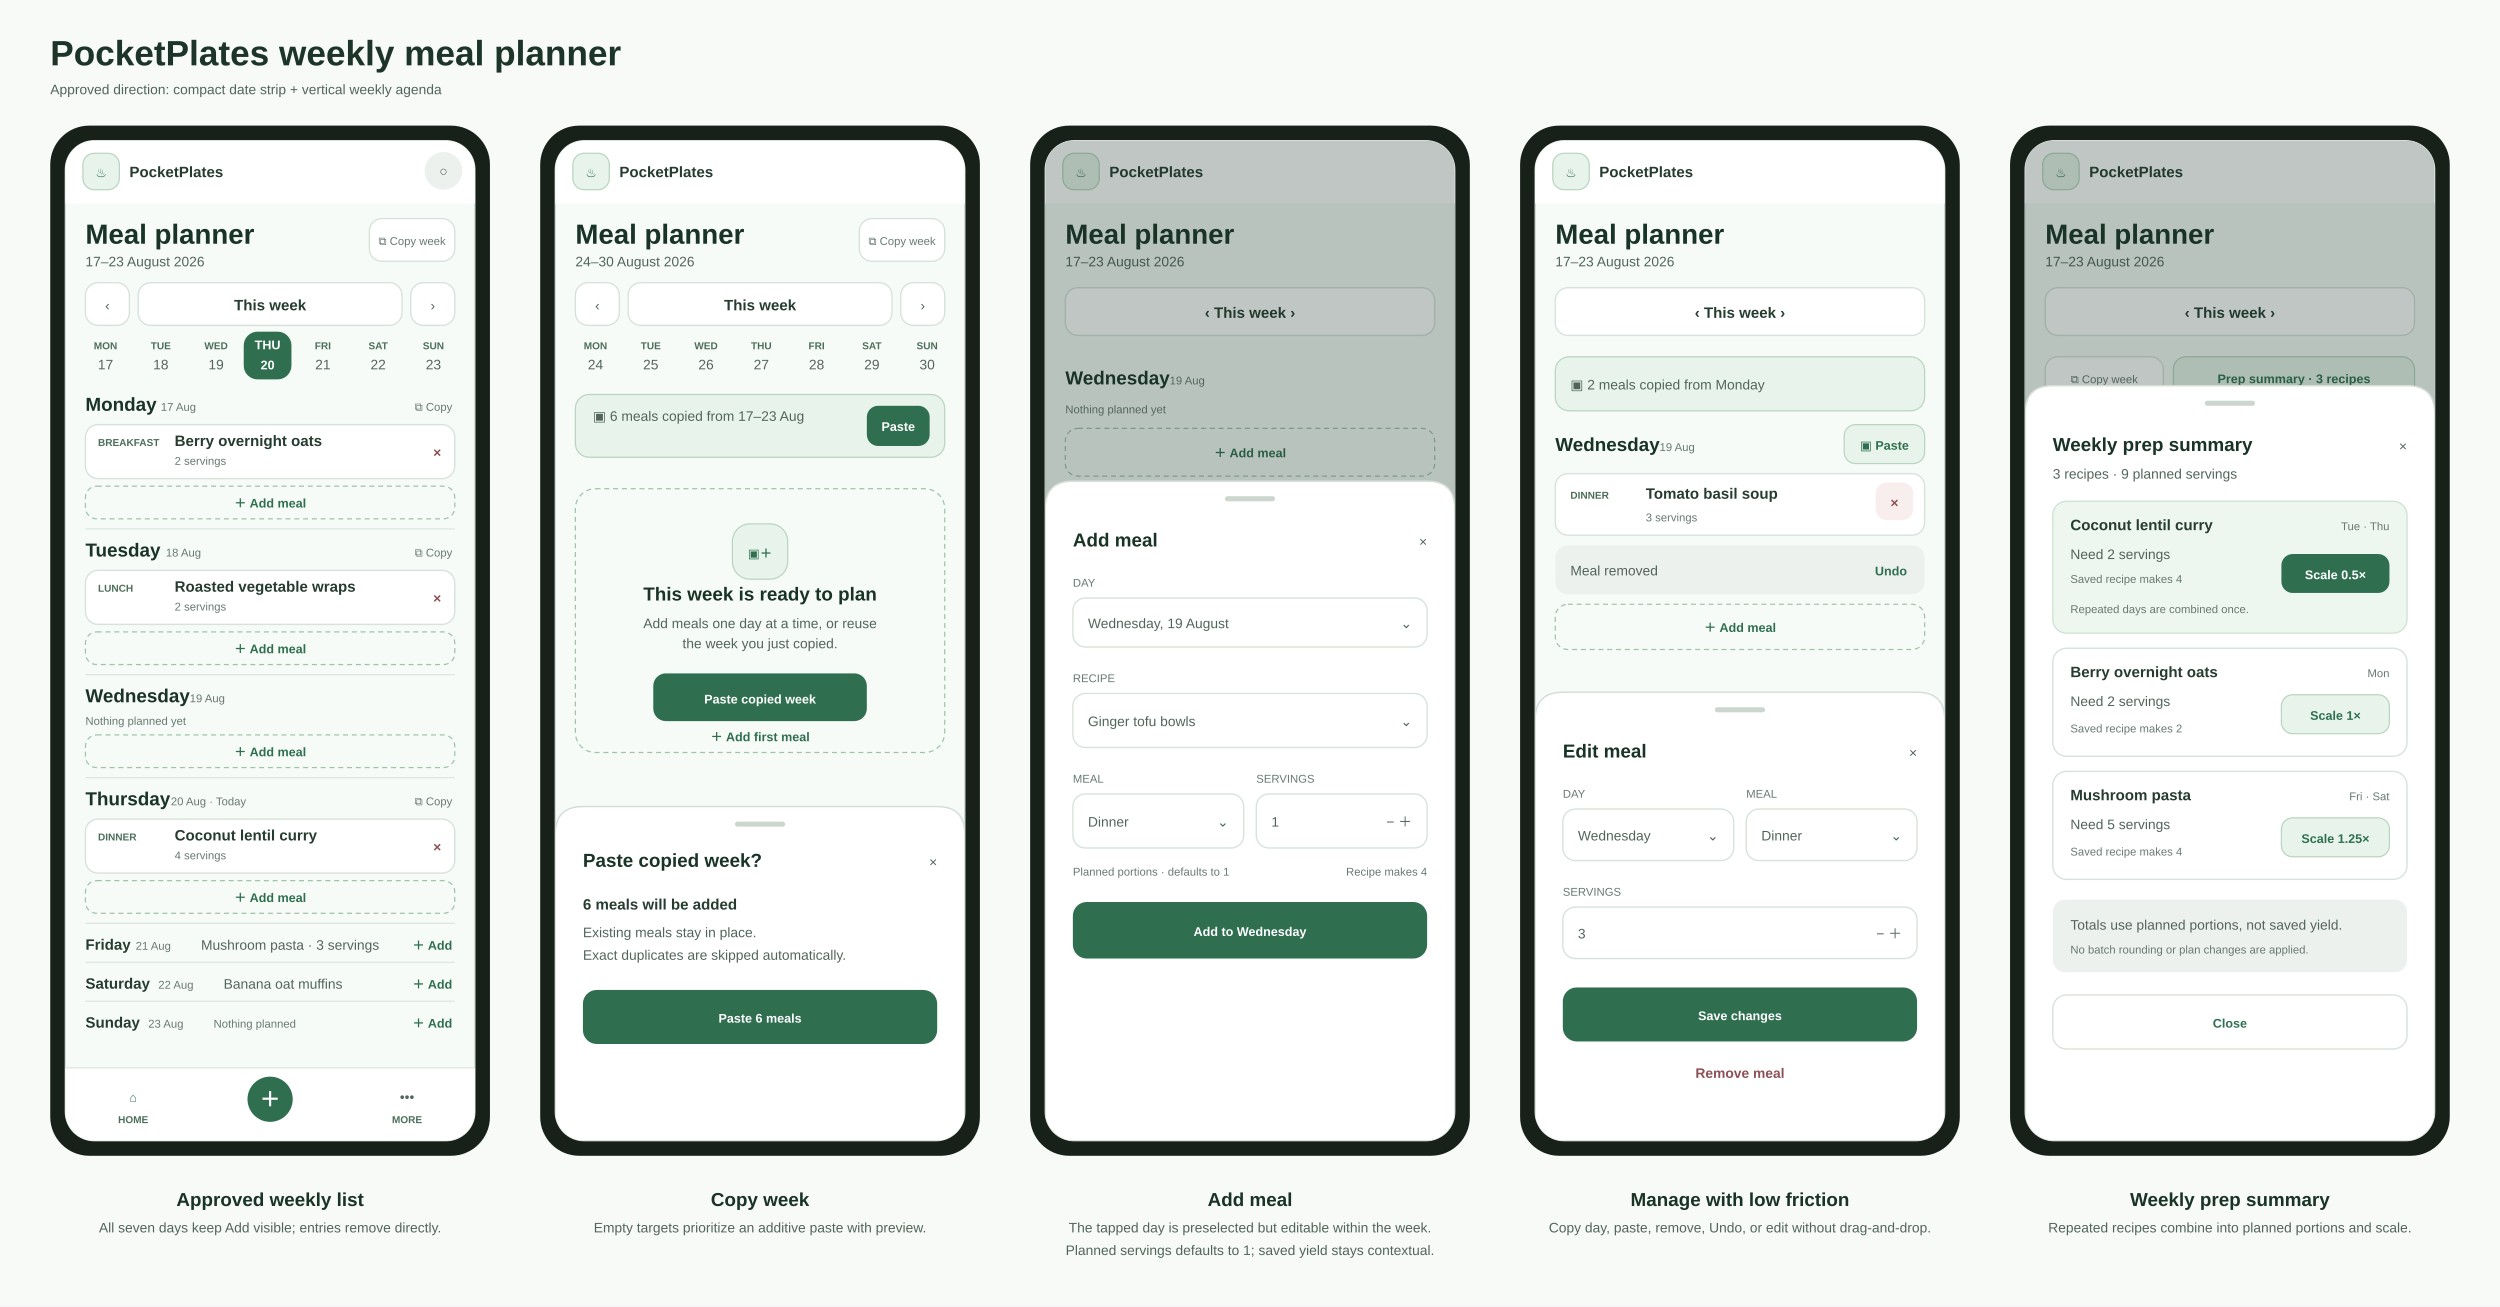
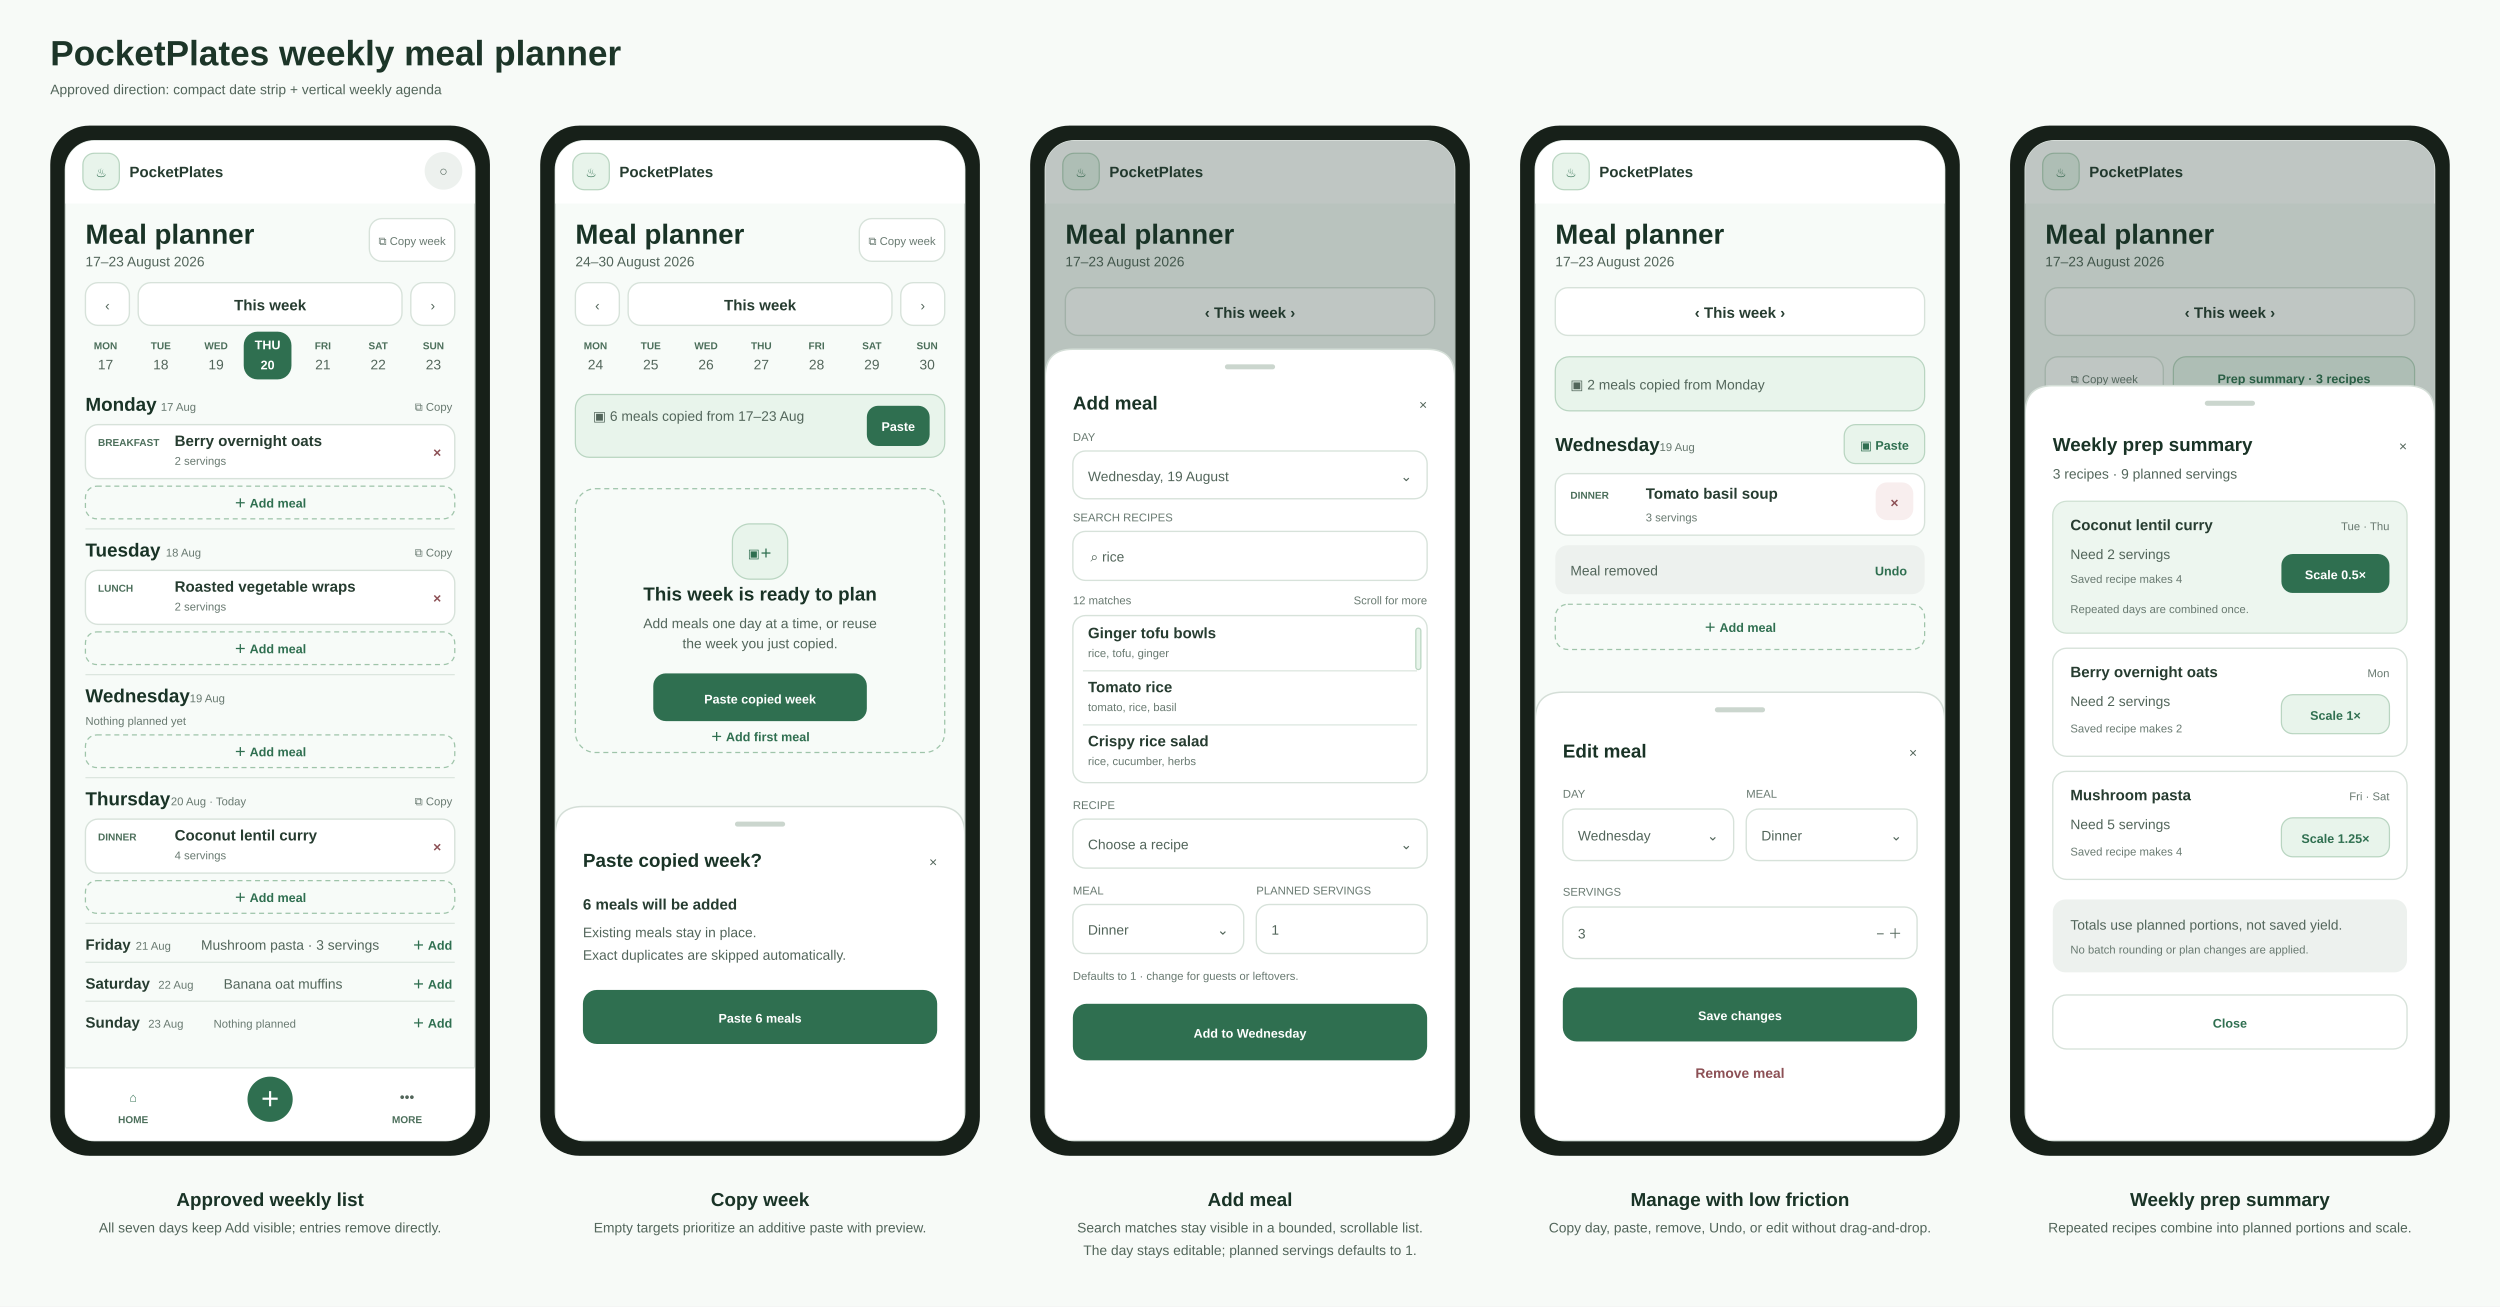
<svg xmlns="http://www.w3.org/2000/svg" width="1990" height="1040" viewBox="0 0 1990 1040" role="img" aria-labelledby="title desc">
  <defs>
    <style>
      .canvas { fill: #f7faf7; }
      .phone { fill: #172019; }
      .screen { fill: #f7fbf8; stroke: #d4ded7; stroke-width: 1; }
      .appbar { fill: #ffffff; }
      .surface { fill: #ffffff; stroke: #d7e2da; stroke-width: 1.1; }
      .soft { fill: #edf6ef; stroke: #cee0d2; stroke-width: 1; }
      .accent-soft { fill: #e8f4eb; stroke: #b9d5c1; stroke-width: 1; }
      .accent { fill: #2f6f50; }
      .danger-soft { fill: #f8eeee; }
      .muted-fill { fill: #edf1ee; }
      .overlay { fill: #183126; opacity: 0.28; }
      .sheet { fill: #ffffff; stroke: #d4ded7; stroke-width: 1.2; }
      .divider { stroke: #dce6df; stroke-width: 1; }
      .dash { fill: none; stroke: #9fc4aa; stroke-width: 1; stroke-dasharray: 4 3; }
      .title { font: 700 28px Arial, sans-serif; fill: #1c3528; }
      .screen-title { font: 700 22px Arial, sans-serif; fill: #193326; }
      .heading { font: 700 15px Arial, sans-serif; fill: #193326; }
      .label { font: 700 12px Arial, sans-serif; fill: #263c30; }
      .body { font: 500 11px Arial, sans-serif; fill: #52655a; }
      .small { font: 500 9px Arial, sans-serif; fill: #687970; }
      .tiny { font: 700 8px Arial, sans-serif; fill: #4b6e5a; }
      .accent-text { font: 700 10px Arial, sans-serif; fill: #2f6f50; }
      .white { font: 700 10px Arial, sans-serif; fill: #ffffff; }
      .white-large { font: 700 17px Arial, sans-serif; fill: #ffffff; }
      .danger { font: 700 11px Arial, sans-serif; fill: #8c5055; }
      .center { text-anchor: middle; }
      .end { text-anchor: end; }
    </style>
    <clipPath id="clip1">
      <rect x="52" y="112" width="326" height="796" rx="23" />
    </clipPath>
    <clipPath id="clip2">
      <rect x="442" y="112" width="326" height="796" rx="23" />
    </clipPath>
    <clipPath id="clip3">
      <rect x="832" y="112" width="326" height="796" rx="23" />
    </clipPath>
    <clipPath id="clip4">
      <rect x="1222" y="112" width="326" height="796" rx="23" />
    </clipPath>
    <clipPath id="clip5">
      <rect x="1612" y="112" width="326" height="796" rx="23" />
    </clipPath>
  </defs>
  <rect class="canvas" width="1990" height="1040" />
  <text class="title" x="40" y="52">PocketPlates weekly meal planner</text>
  <text class="body" x="40" y="75">Approved direction: compact date strip + vertical weekly agenda</text>
  <rect class="phone" x="40" y="100" width="350" height="820" rx="31" />
  <rect class="screen" x="52" y="112" width="326" height="796" rx="23" />
  <rect class="phone" x="430" y="100" width="350" height="820" rx="31" />
  <rect class="screen" x="442" y="112" width="326" height="796" rx="23" />
  <rect class="phone" x="820" y="100" width="350" height="820" rx="31" />
  <rect class="screen" x="832" y="112" width="326" height="796" rx="23" />
  <rect class="phone" x="1210" y="100" width="350" height="820" rx="31" />
  <rect class="screen" x="1222" y="112" width="326" height="796" rx="23" />
  <rect class="phone" x="1600" y="100" width="350" height="820" rx="31" />
  <rect class="screen" x="1612" y="112" width="326" height="796" rx="23" />
  <g clip-path="url(#clip1)">
    <rect class="appbar" x="52" y="112" width="326" height="50" />
    <rect class="accent-soft" x="66" y="122" width="29" height="29" rx="9" />
    <text class="accent-text center" x="80.5" y="141">♨</text>
    <text class="label" x="103" y="141">PocketPlates</text>
    <circle class="muted-fill" cx="353" cy="136" r="15" />
    <text class="body center" x="353" y="140">○</text>
    <text class="screen-title" x="68" y="194">Meal planner</text>
    <text class="body" x="68" y="212">17–23 August 2026</text>
    <rect class="surface" x="294" y="174" width="68" height="34" rx="10" />
    <text class="small center" x="328" y="195">⧉ Copy week</text>
    <rect class="surface" x="68" y="225" width="35" height="34" rx="10" />
    <text class="body center" x="85.5" y="247">‹</text>
    <rect class="surface" x="110" y="225" width="210" height="34" rx="10" />
    <text class="label center" x="215" y="247">This week</text>
    <rect class="surface" x="327" y="225" width="35" height="34" rx="10" />
    <text class="body center" x="344.5" y="247">›</text>
    <text class="tiny center" x="84" y="278">MON</text>
    <text class="body center" x="84" y="294">17</text>
    <text class="tiny center" x="128" y="278">TUE</text>
    <text class="body center" x="128" y="294">18</text>
    <text class="tiny center" x="172" y="278">WED</text>
    <text class="body center" x="172" y="294">19</text>
    <rect class="accent" x="194" y="264" width="38" height="38" rx="11" />
    <text class="white center" x="213" y="278">THU</text>
    <text class="white center" x="213" y="294">20</text>
    <text class="tiny center" x="257" y="278">FRI</text>
    <text class="body center" x="257" y="294">21</text>
    <text class="tiny center" x="301" y="278">SAT</text>
    <text class="body center" x="301" y="294">22</text>
    <text class="tiny center" x="345" y="278">SUN</text>
    <text class="body center" x="345" y="294">23</text>
    <text class="heading" x="68" y="327">Monday</text>
    <text class="small" x="128" y="327">17 Aug</text>
    <text class="small end" x="360" y="327">⧉ Copy</text>
    <rect class="surface" x="68" y="338" width="294" height="43" rx="10" />
    <text class="tiny" x="78" y="355">BREAKFAST</text>
    <text class="label" x="139" y="355">Berry overnight oats</text>
    <text class="small" x="139" y="370">2 servings</text>
    <text class="danger center" x="348" y="364">×</text>
    <rect class="dash" x="68" y="387" width="294" height="26" rx="9" />
    <text class="accent-text center" x="215" y="404">＋ Add meal</text>
    <line class="divider" x1="68" y1="421" x2="362" y2="421" />
    <text class="heading" x="68" y="443">Tuesday</text>
    <text class="small" x="132" y="443">18 Aug</text>
    <text class="small end" x="360" y="443">⧉ Copy</text>
    <rect class="surface" x="68" y="454" width="294" height="43" rx="10" />
    <text class="tiny" x="78" y="471">LUNCH</text>
    <text class="label" x="139" y="471">Roasted vegetable wraps</text>
    <text class="small" x="139" y="486">2 servings</text>
    <text class="danger center" x="348" y="480">×</text>
    <rect class="dash" x="68" y="503" width="294" height="26" rx="9" />
    <text class="accent-text center" x="215" y="520">＋ Add meal</text>
    <line class="divider" x1="68" y1="537" x2="362" y2="537" />
    <text class="heading" x="68" y="559">Wednesday</text>
    <text class="small" x="151" y="559">19 Aug</text>
    <text class="small" x="68" y="577">Nothing planned yet</text>
    <rect class="dash" x="68" y="585" width="294" height="26" rx="9" />
    <text class="accent-text center" x="215" y="602">＋ Add meal</text>
    <line class="divider" x1="68" y1="619" x2="362" y2="619" />
    <text class="heading" x="68" y="641">Thursday</text>
    <text class="small" x="136" y="641">20 Aug · Today</text>
    <text class="small end" x="360" y="641">⧉ Copy</text>
    <rect class="surface" x="68" y="652" width="294" height="43" rx="10" />
    <text class="tiny" x="78" y="669">DINNER</text>
    <text class="label" x="139" y="669">Coconut lentil curry</text>
    <text class="small" x="139" y="684">4 servings</text>
    <text class="danger center" x="348" y="678">×</text>
    <rect class="dash" x="68" y="701" width="294" height="26" rx="9" />
    <text class="accent-text center" x="215" y="718">＋ Add meal</text>
    <line class="divider" x1="68" y1="735" x2="362" y2="735" />
    <text class="label" x="68" y="756">Friday</text>
    <text class="small" x="108" y="756">21 Aug</text>
    <text class="body" x="160" y="756">Mushroom pasta · 3 servings</text>
    <text class="accent-text end" x="360" y="756">＋ Add</text>
    <line class="divider" x1="68" y1="766" x2="362" y2="766" />
    <text class="label" x="68" y="787">Saturday</text>
    <text class="small" x="126" y="787">22 Aug</text>
    <text class="body" x="178" y="787">Banana oat muffins</text>
    <text class="accent-text end" x="360" y="787">＋ Add</text>
    <line class="divider" x1="68" y1="797" x2="362" y2="797" />
    <text class="label" x="68" y="818">Sunday</text>
    <text class="small" x="118" y="818">23 Aug</text>
    <text class="small" x="170" y="818">Nothing planned</text>
    <text class="accent-text end" x="360" y="818">＋ Add</text>
    <rect class="appbar" x="52" y="850" width="326" height="58" />
    <line class="divider" x1="52" y1="850" x2="378" y2="850" />
    <text class="accent-text center" x="106" y="877">⌂</text>
    <text class="tiny center" x="106" y="894">HOME</text>
    <circle class="accent" cx="215" cy="875" r="18" />
    <text class="white-large center" x="215" y="881">＋</text>
    <text class="body center" x="324" y="877">•••</text>
    <text class="tiny center" x="324" y="894">MORE</text>
  </g>
  <g clip-path="url(#clip2)">
    <rect class="appbar" x="442" y="112" width="326" height="50" />
    <rect class="accent-soft" x="456" y="122" width="29" height="29" rx="9" />
    <text class="accent-text center" x="470.5" y="141">♨</text>
    <text class="label" x="493" y="141">PocketPlates</text>
    <text class="screen-title" x="458" y="194">Meal planner</text>
    <text class="body" x="458" y="212">24–30 August 2026</text>
    <rect class="surface" x="684" y="174" width="68" height="34" rx="10" />
    <text class="small center" x="718" y="195">⧉ Copy week</text>
    <rect class="surface" x="458" y="225" width="35" height="34" rx="10" />
    <text class="body center" x="475.5" y="247">‹</text>
    <rect class="surface" x="500" y="225" width="210" height="34" rx="10" />
    <text class="label center" x="605" y="247">This week</text>
    <rect class="surface" x="717" y="225" width="35" height="34" rx="10" />
    <text class="body center" x="734.5" y="247">›</text>
    <text class="tiny center" x="474" y="278">MON</text>
    <text class="body center" x="474" y="294">24</text>
    <text class="tiny center" x="518" y="278">TUE</text>
    <text class="body center" x="518" y="294">25</text>
    <text class="tiny center" x="562" y="278">WED</text>
    <text class="body center" x="562" y="294">26</text>
    <text class="tiny center" x="606" y="278">THU</text>
    <text class="body center" x="606" y="294">27</text>
    <text class="tiny center" x="650" y="278">FRI</text>
    <text class="body center" x="650" y="294">28</text>
    <text class="tiny center" x="694" y="278">SAT</text>
    <text class="body center" x="694" y="294">29</text>
    <text class="tiny center" x="738" y="278">SUN</text>
    <text class="body center" x="738" y="294">30</text>
    <rect class="accent-soft" x="458" y="314" width="294" height="50" rx="11" />
    <text class="body" x="472" y="335">▣ 6 meals copied from 17–23 Aug</text>
    <rect class="accent" x="690" y="323" width="50" height="32" rx="9" />
    <text class="white center" x="715" y="343">Paste</text>
    <rect class="dash" x="458" y="389" width="294" height="210" rx="16" />
    <rect class="accent-soft" x="583" y="417" width="44" height="44" rx="14" />
    <text class="accent-text center" x="605" y="444">▣＋</text>
    <text class="heading center" x="605" y="478">This week is ready to plan</text>
    <text class="body center" x="605" y="500">Add meals one day at a time, or reuse</text>
    <text class="body center" x="605" y="516">the week you just copied.</text>
    <rect class="accent" x="520" y="536" width="170" height="38" rx="10" />
    <text class="white center" x="605" y="560">Paste copied week</text>
    <text class="accent-text center" x="605" y="590">＋ Add first meal</text>
    <path class="sheet" d="M442 664 Q442 642 464 642 H746 Q768 642 768 664 V908 H442 Z" />
    <rect x="585" y="654" width="40" height="4" rx="2" fill="#cbd6ce" />
    <text class="heading" x="464" y="690">Paste copied week?</text>
    <text class="body end" x="746" y="690">×</text>
    <text class="label" x="464" y="724">6 meals will be added</text>
    <text class="body" x="464" y="746">Existing meals stay in place.</text>
    <text class="body" x="464" y="764">Exact duplicates are skipped automatically.</text>
    <rect class="accent" x="464" y="788" width="282" height="43" rx="11" />
    <text class="white center" x="605" y="814">Paste 6 meals</text>
  </g>
  <g clip-path="url(#clip3)">
    <rect class="appbar" x="832" y="112" width="326" height="50" />
    <rect class="accent-soft" x="846" y="122" width="29" height="29" rx="9" />
    <text class="accent-text center" x="860.5" y="141">♨</text>
    <text class="label" x="883" y="141">PocketPlates</text>
    <text class="screen-title" x="848" y="194">Meal planner</text>
    <text class="body" x="848" y="212">17–23 August 2026</text>
    <rect class="surface" x="848" y="229" width="294" height="38" rx="10" />
    <text class="label center" x="995" y="253">‹     This week     ›</text>
    <text class="heading" x="848" y="306">Wednesday</text>
    <text class="small" x="931" y="306">19 Aug</text>
    <text class="small" x="848" y="329">Nothing planned yet</text>
    <rect class="dash" x="848" y="341" width="294" height="38" rx="10" />
    <text class="accent-text center" x="995" y="364">＋ Add meal</text>
    <line class="divider" x1="848" y1="397" x2="1142" y2="397" />
    <text class="heading" x="848" y="425">Thursday</text>
    <text class="small" x="916" y="425">20 Aug · Today</text>
    <rect class="surface" x="848" y="438" width="294" height="49" rx="10" />
    <text class="tiny" x="860" y="458">DINNER</text>
    <text class="label" x="920" y="458">Coconut lentil curry</text>
    <text class="small" x="920" y="476">4 servings</text>
    <rect class="overlay" x="832" y="112" width="326" height="796" />
-     <path class="sheet" d="M832 405 Q832 383 854 383 H1136 Q1158 383 1158 405 V908 H832 Z" />
-     <rect x="975" y="395" width="40" height="4" rx="2" fill="#cbd6ce" />
-     <text class="heading" x="854" y="435">Add meal</text>
-     <text class="body end" x="1136" y="435">×</text>
-     <text class="small" x="854" y="467">DAY</text>
-     <rect class="surface" x="854" y="476" width="282" height="39" rx="10" />
-     <text class="body" x="866" y="500">Wednesday, 19 August</text>
-     <text class="body end" x="1124" y="500">⌄</text>
-     <text class="small" x="854" y="543">RECIPE</text>
-     <rect class="surface" x="854" y="552" width="282" height="43" rx="10" />
-     <text class="body" x="866" y="578">Ginger tofu bowls</text>
-     <text class="body end" x="1124" y="578">⌄</text>
-     <text class="small" x="854" y="623">MEAL</text>
-     <text class="small" x="1000" y="623">SERVINGS</text>
-     <rect class="surface" x="854" y="632" width="136" height="43" rx="10" />
-     <text class="body" x="866" y="658">Dinner</text>
-     <text class="body end" x="978" y="658">⌄</text>
-     <rect class="surface" x="1000" y="632" width="136" height="43" rx="10" />
-     <text class="body" x="1012" y="658">1</text>
-     <text class="body end" x="1124" y="658">−  ＋</text>
-     <text class="small" x="854" y="697">Planned portions · defaults to 1</text>
-     <text class="small end" x="1136" y="697">Recipe makes 4</text>
-     <rect class="accent" x="854" y="718" width="282" height="45" rx="11" />
-     <text class="white center" x="995" y="745">Add to Wednesday</text>
+     <path class="sheet" d="M832 300 Q832 278 854 278 H1136 Q1158 278 1158 300 V908 H832 Z" />
+     <rect x="975" y="290" width="40" height="4" rx="2" fill="#cbd6ce" />
+     <text class="heading" x="854" y="326">Add meal</text>
+     <text class="body end" x="1136" y="326">×</text>
+     <text class="small" x="854" y="351">DAY</text>
+     <rect class="surface" x="854" y="359" width="282" height="38" rx="10" />
+     <text class="body" x="866" y="383">Wednesday, 19 August</text>
+     <text class="body end" x="1124" y="383">⌄</text>
+     <text class="small" x="854" y="415">SEARCH RECIPES</text>
+     <rect class="surface" x="854" y="423" width="282" height="39" rx="10" />
+     <text class="body" x="868" y="447">⌕  rice</text>
+     <text class="small" x="854" y="481">12 matches</text>
+     <text class="small end" x="1136" y="481">Scroll for more</text>
+     <rect class="surface" x="854" y="490" width="282" height="133" rx="10" />
+     <text class="label" x="866" y="508">Ginger tofu bowls</text>
+     <text class="small" x="866" y="523">rice, tofu, ginger</text>
+     <line class="divider" x1="862" y1="534" x2="1128" y2="534" />
+     <text class="label" x="866" y="551">Tomato rice</text>
+     <text class="small" x="866" y="566">tomato, rice, basil</text>
+     <line class="divider" x1="862" y1="577" x2="1128" y2="577" />
+     <text class="label" x="866" y="594">Crispy rice salad</text>
+     <text class="small" x="866" y="609">rice, cucumber, herbs</text>
+     <rect class="accent-soft" x="1127" y="500" width="4" height="33" rx="2" />
+     <text class="small" x="854" y="644">RECIPE</text>
+     <rect class="surface" x="854" y="652" width="282" height="39" rx="10" />
+     <text class="body" x="866" y="676">Choose a recipe</text>
+     <text class="body end" x="1124" y="676">⌄</text>
+     <text class="small" x="854" y="712">MEAL</text>
+     <text class="small" x="1000" y="712">PLANNED SERVINGS</text>
+     <rect class="surface" x="854" y="720" width="136" height="39" rx="10" />
+     <text class="body" x="866" y="744">Dinner</text>
+     <text class="body end" x="978" y="744">⌄</text>
+     <rect class="surface" x="1000" y="720" width="136" height="39" rx="10" />
+     <text class="body" x="1012" y="744">1</text>
+     <text class="small" x="854" y="780">Defaults to 1 · change for guests or leftovers.</text>
+     <rect class="accent" x="854" y="799" width="282" height="45" rx="11" />
+     <text class="white center" x="995" y="826">Add to Wednesday</text>
  </g>
  <g clip-path="url(#clip5)">
    <rect class="appbar" x="1612" y="112" width="326" height="50" />
    <rect class="accent-soft" x="1626" y="122" width="29" height="29" rx="9" />
    <text class="accent-text center" x="1640.5" y="141">♨</text>
    <text class="label" x="1663" y="141">PocketPlates</text>
    <text class="screen-title" x="1628" y="194">Meal planner</text>
    <text class="body" x="1628" y="212">17–23 August 2026</text>
    <rect class="surface" x="1628" y="229" width="294" height="38" rx="10" />
    <text class="label center" x="1775" y="253">‹     This week     ›</text>
    <rect class="surface" x="1628" y="284" width="94" height="34" rx="10" />
    <text class="small center" x="1675" y="305">⧉ Copy week</text>
    <rect class="accent-soft" x="1730" y="284" width="192" height="34" rx="10" />
    <text class="accent-text center" x="1826" y="305">Prep summary · 3 recipes</text>
    <text class="heading" x="1628" y="352">Tuesday</text>
    <text class="small" x="1692" y="352">18 Aug</text>
    <rect class="surface" x="1628" y="365" width="294" height="45" rx="10" />
    <text class="tiny" x="1640" y="383">DINNER</text>
    <text class="label" x="1700" y="383">Coconut lentil curry</text>
    <text class="small" x="1700" y="400">1 serving</text>
    <text class="heading" x="1628" y="443">Thursday</text>
    <text class="small" x="1696" y="443">20 Aug</text>
    <rect class="surface" x="1628" y="456" width="294" height="45" rx="10" />
    <text class="tiny" x="1640" y="474">DINNER</text>
    <text class="label" x="1700" y="474">Coconut lentil curry</text>
    <text class="small" x="1700" y="491">1 serving</text>
    <rect class="overlay" x="1612" y="112" width="326" height="796" />
    <path class="sheet" d="M1612 329 Q1612 307 1634 307 H1916 Q1938 307 1938 329 V908 H1612 Z" />
    <rect x="1755" y="319" width="40" height="4" rx="2" fill="#cbd6ce" />
    <text class="heading" x="1634" y="359">Weekly prep summary</text>
    <text class="body end" x="1916" y="359">×</text>
    <text class="body" x="1634" y="381">3 recipes · 9 planned servings</text>
    <rect class="soft" x="1634" y="399" width="282" height="105" rx="11" />
    <text class="label" x="1648" y="422">Coconut lentil curry</text>
    <text class="small end" x="1902" y="422">Tue · Thu</text>
    <text class="body" x="1648" y="445">Need 2 servings</text>
    <text class="small" x="1648" y="464">Saved recipe makes 4</text>
    <rect class="accent" x="1816" y="441" width="86" height="31" rx="9" />
    <text class="white center" x="1859" y="461">Scale 0.5×</text>
    <text class="small" x="1648" y="488">Repeated days are combined once.</text>
    <rect class="surface" x="1634" y="516" width="282" height="86" rx="11" />
    <text class="label" x="1648" y="539">Berry overnight oats</text>
    <text class="small end" x="1902" y="539">Mon</text>
    <text class="body" x="1648" y="562">Need 2 servings</text>
    <text class="small" x="1648" y="583">Saved recipe makes 2</text>
    <rect class="accent-soft" x="1816" y="553" width="86" height="31" rx="9" />
    <text class="accent-text center" x="1859" y="573">Scale 1×</text>
    <rect class="surface" x="1634" y="614" width="282" height="86" rx="11" />
    <text class="label" x="1648" y="637">Mushroom pasta</text>
    <text class="small end" x="1902" y="637">Fri · Sat</text>
    <text class="body" x="1648" y="660">Need 5 servings</text>
    <text class="small" x="1648" y="681">Saved recipe makes 4</text>
    <rect class="accent-soft" x="1816" y="651" width="86" height="31" rx="9" />
    <text class="accent-text center" x="1859" y="671">Scale 1.25×</text>
    <rect class="muted-fill" x="1634" y="716" width="282" height="58" rx="10" />
    <text class="body" x="1648" y="740">Totals use planned portions, not saved yield.</text>
    <text class="small" x="1648" y="759">No batch rounding or plan changes are applied.</text>
    <rect class="surface" x="1634" y="792" width="282" height="43" rx="11" />
    <text class="accent-text center" x="1775" y="818">Close</text>
  </g>
  <g clip-path="url(#clip4)">
    <rect class="appbar" x="1222" y="112" width="326" height="50" />
    <rect class="accent-soft" x="1236" y="122" width="29" height="29" rx="9" />
    <text class="accent-text center" x="1250.5" y="141">♨</text>
    <text class="label" x="1273" y="141">PocketPlates</text>
    <text class="screen-title" x="1238" y="194">Meal planner</text>
    <text class="body" x="1238" y="212">17–23 August 2026</text>
    <rect class="surface" x="1238" y="229" width="294" height="38" rx="10" />
    <text class="label center" x="1385" y="253">‹     This week     ›</text>
    <rect class="accent-soft" x="1238" y="284" width="294" height="43" rx="11" />
    <text class="body" x="1250" y="310">▣ 2 meals copied from Monday</text>
    <text class="heading" x="1238" y="359">Wednesday</text>
    <text class="small" x="1321" y="359">19 Aug</text>
    <rect class="accent-soft" x="1468" y="338" width="64" height="31" rx="9" />
    <text class="accent-text center" x="1500" y="358">▣ Paste</text>
    <rect class="surface" x="1238" y="377" width="294" height="49" rx="10" />
    <text class="tiny" x="1250" y="397">DINNER</text>
    <text class="label" x="1310" y="397">Tomato basil soup</text>
    <text class="small" x="1310" y="415">3 servings</text>
    <rect class="danger-soft" x="1493" y="384" width="30" height="30" rx="9" />
    <text class="danger center" x="1508" y="404">×</text>
    <rect class="muted-fill" x="1238" y="434" width="294" height="39" rx="10" />
    <text class="body" x="1250" y="458">Meal removed</text>
    <text class="accent-text end" x="1518" y="458">Undo</text>
    <rect class="dash" x="1238" y="481" width="294" height="36" rx="10" />
    <text class="accent-text center" x="1385" y="503">＋ Add meal</text>
    <path class="sheet" d="M1222 573 Q1222 551 1244 551 H1526 Q1548 551 1548 573 V908 H1222 Z" />
    <rect x="1365" y="563" width="40" height="4" rx="2" fill="#cbd6ce" />
    <text class="heading" x="1244" y="603">Edit meal</text>
    <text class="body end" x="1526" y="603">×</text>
    <text class="small" x="1244" y="635">DAY</text>
    <text class="small" x="1390" y="635">MEAL</text>
    <rect class="surface" x="1244" y="644" width="136" height="41" rx="10" />
    <text class="body" x="1256" y="669">Wednesday</text>
    <text class="body end" x="1368" y="669">⌄</text>
    <rect class="surface" x="1390" y="644" width="136" height="41" rx="10" />
    <text class="body" x="1402" y="669">Dinner</text>
    <text class="body end" x="1514" y="669">⌄</text>
    <text class="small" x="1244" y="713">SERVINGS</text>
    <rect class="surface" x="1244" y="722" width="282" height="41" rx="10" />
    <text class="body" x="1256" y="747">3</text>
    <text class="body end" x="1514" y="747">−  ＋</text>
    <rect class="accent" x="1244" y="786" width="282" height="43" rx="11" />
    <text class="white center" x="1385" y="812">Save changes</text>
    <text class="danger center" x="1385" y="858">Remove meal</text>
  </g>
  <text class="heading center" x="215" y="960">Approved weekly list</text>
  <text class="body center" x="215" y="981">All seven days keep Add visible; entries remove directly.</text>
  <text class="heading center" x="605" y="960">Copy week</text>
  <text class="body center" x="605" y="981">Empty targets prioritize an additive paste with preview.</text>
  <text class="heading center" x="995" y="960">Add meal</text>
-   <text class="body center" x="995" y="981">The tapped day is preselected but editable within the week.</text>
-   <text class="body center" x="995" y="999">Planned servings defaults to 1; saved yield stays contextual.</text>
+   <text class="body center" x="995" y="981">Search matches stay visible in a bounded, scrollable list.</text>
+   <text class="body center" x="995" y="999">The day stays editable; planned servings defaults to 1.</text>
  <text class="heading center" x="1385" y="960">Manage with low friction</text>
  <text class="body center" x="1385" y="981">Copy day, paste, remove, Undo, or edit without drag-and-drop.</text>
  <text class="heading center" x="1775" y="960">Weekly prep summary</text>
  <text class="body center" x="1775" y="981">Repeated recipes combine into planned portions and scale.</text>
</svg>
